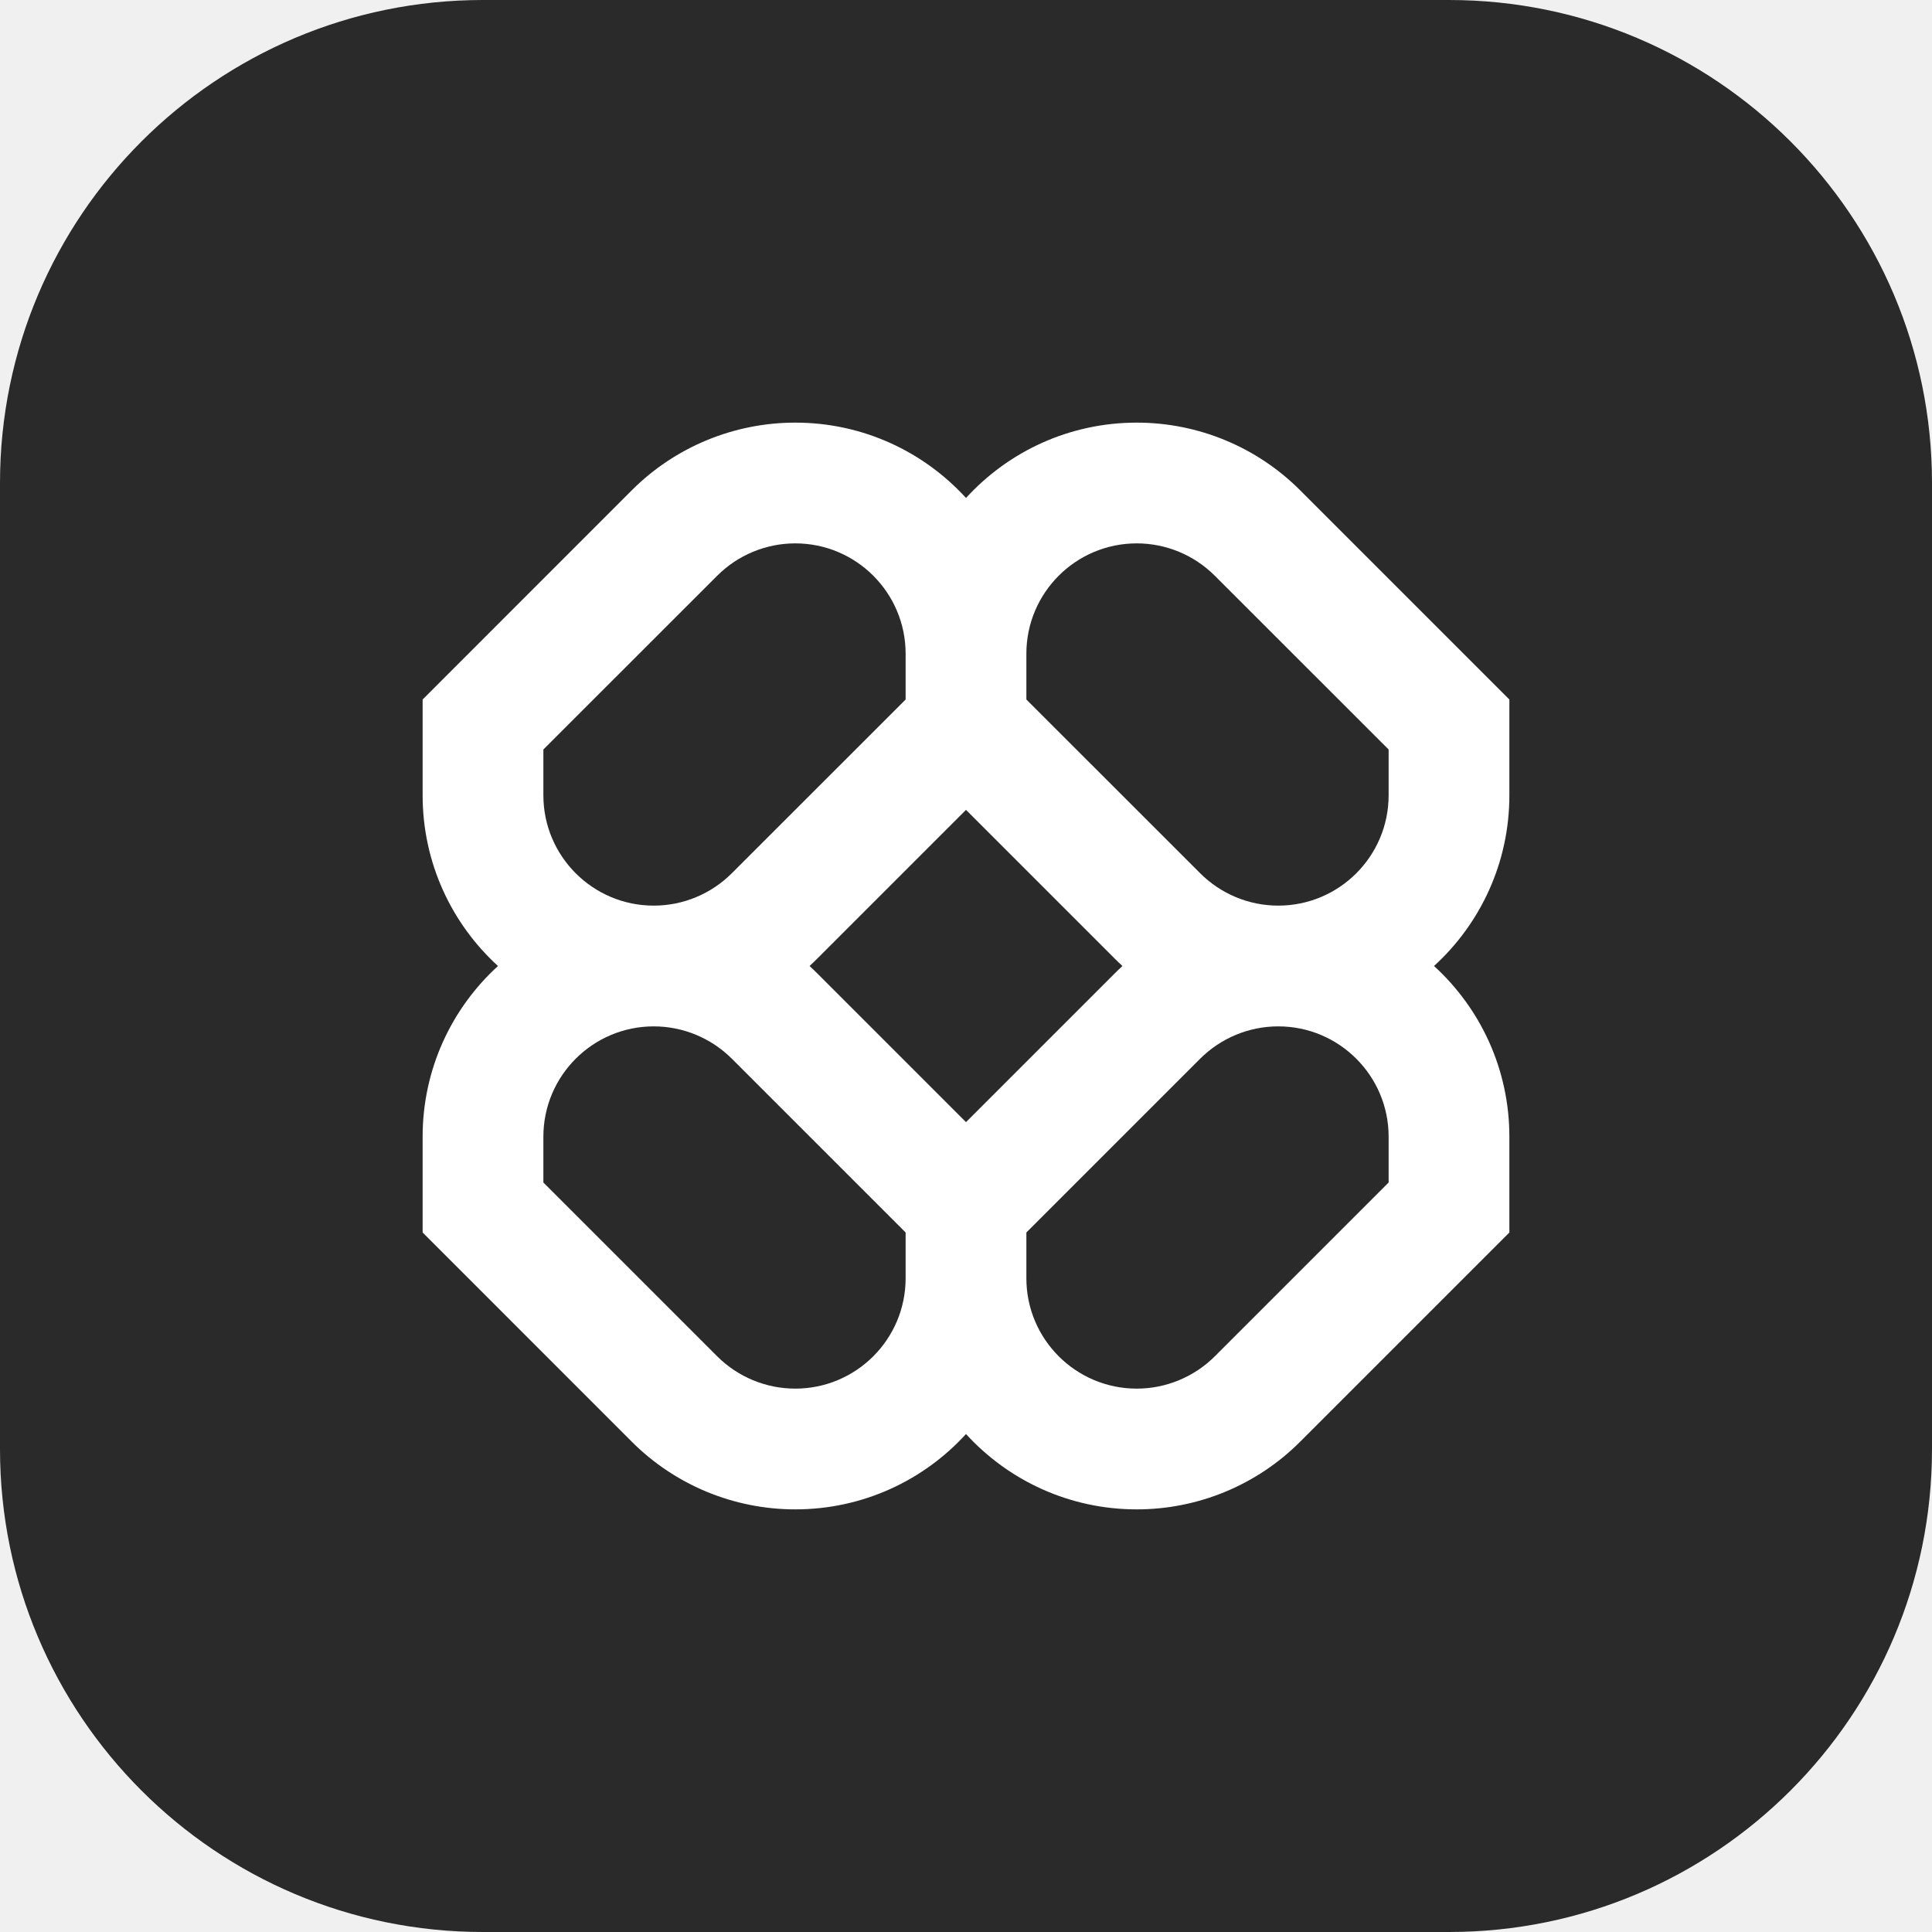
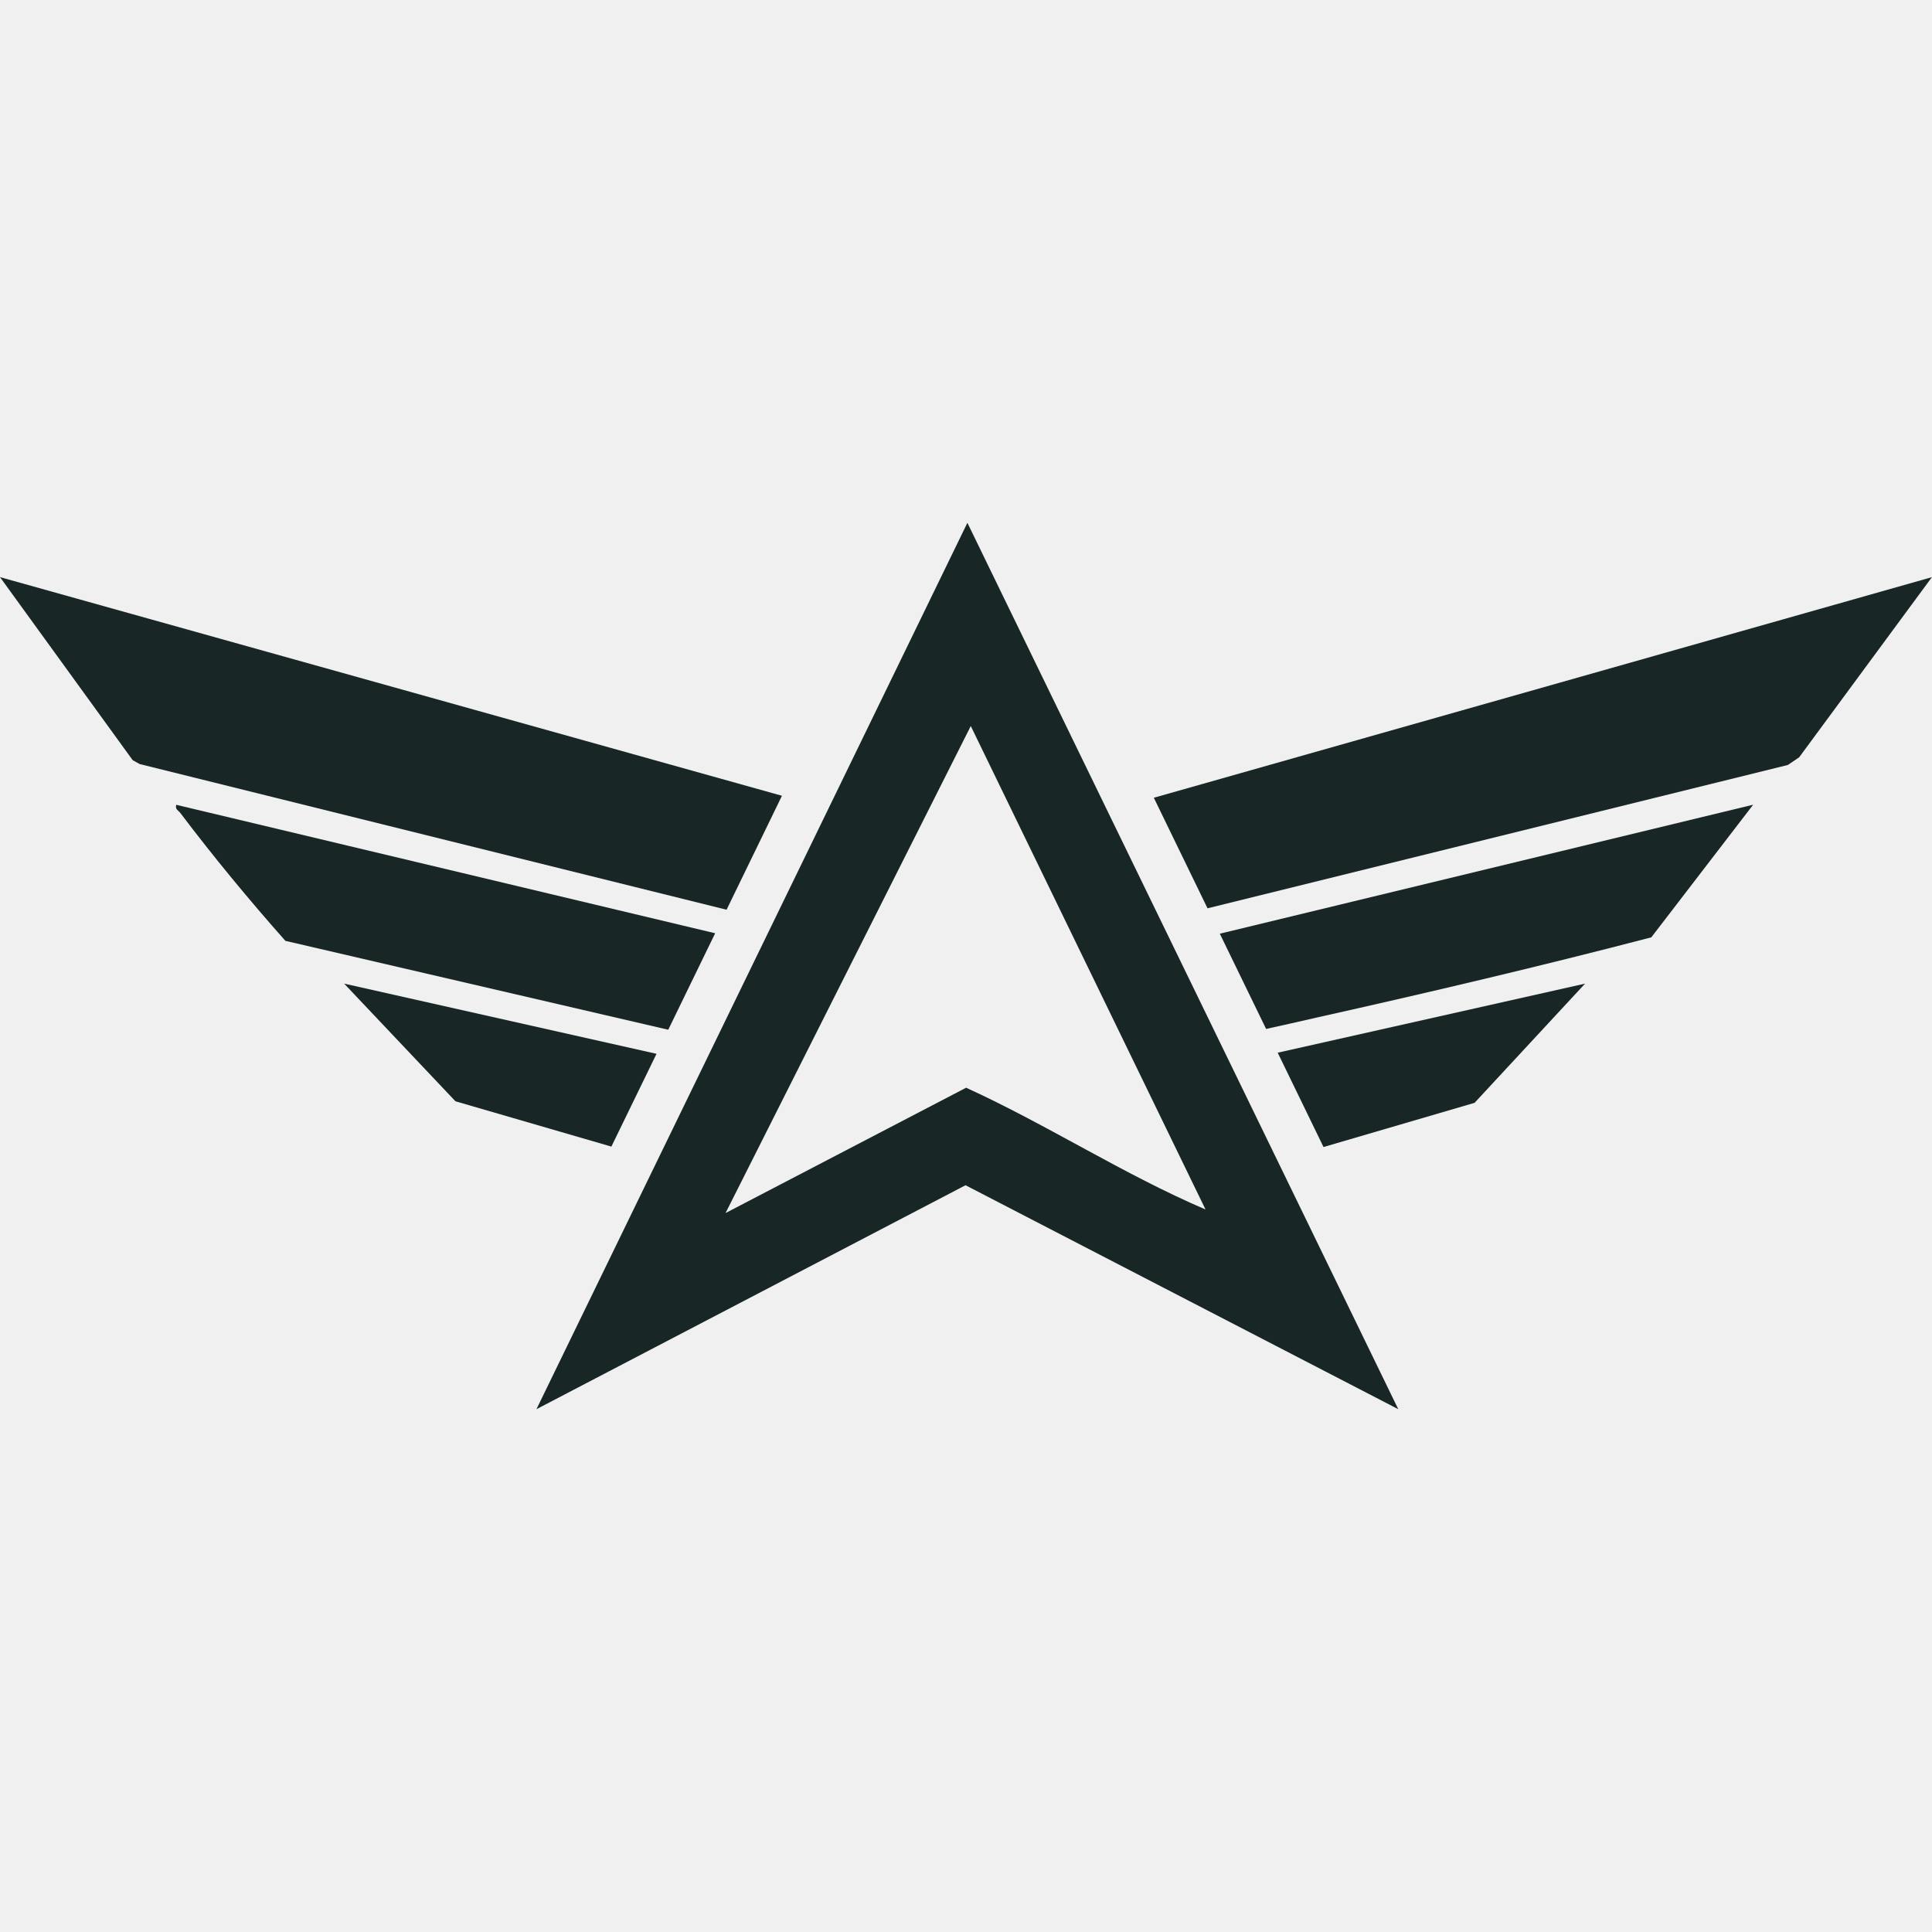
- <svg xmlns="http://www.w3.org/2000/svg" width="32" height="32" viewBox="4 1 32 32" fill="none">
-   <rect x="4" y="1" width="32" height="32" rx="8" fill="#2A2A2A" />
-   <path fill-rule="evenodd" clip-rule="evenodd" d="M17.172 8C16.156 8 15.182 8.403 14.464 9.121L11 12.586V14.172C11 15.292 11.481 16.3 12.248 17C11.481 17.7 11 18.708 11 19.828V21.414L14.464 24.879C15.182 25.597 16.156 26 17.172 26C18.292 26 19.3 25.519 20 24.752C20.7 25.519 21.708 26 22.828 26C23.844 26 24.818 25.597 25.535 24.879L29 21.414V19.828C29 18.708 28.519 17.7 27.752 17C28.519 16.3 29 15.292 29 14.172V12.586L25.535 9.121C24.818 8.403 23.844 8 22.828 8C21.708 8 20.7 8.481 20 9.248C19.3 8.481 18.292 8 17.172 8ZM22.591 17C22.548 16.961 22.506 16.92 22.465 16.879L20 14.414L17.535 16.879C17.494 16.92 17.452 16.961 17.409 17C17.452 17.039 17.494 17.08 17.535 17.121L20 19.586L22.465 17.121C22.506 17.08 22.548 17.039 22.591 17ZM21 21.414V22.172C21 23.181 21.819 24 22.828 24C23.313 24 23.778 23.807 24.121 23.465L27 20.586V19.828C27 18.819 26.181 18 25.172 18C24.687 18 24.222 18.193 23.879 18.535L21 21.414ZM19 21.414L16.121 18.535C15.778 18.193 15.313 18 14.828 18C13.819 18 13 18.819 13 19.828V20.586L15.879 23.465C16.222 23.807 16.687 24 17.172 24C18.181 24 19 23.181 19 22.172V21.414ZM19 11.828V12.586L16.121 15.464C15.778 15.807 15.313 16 14.828 16C13.819 16 13 15.181 13 14.172V13.414L15.879 10.536C16.222 10.193 16.687 10 17.172 10C18.181 10 19 10.819 19 11.828ZM23.879 15.464L21 12.586V11.828C21 10.819 21.819 10 22.828 10C23.313 10 23.778 10.193 24.121 10.536L27 13.414V14.172C27 15.181 26.181 16 25.172 16C24.687 16 24.222 15.807 23.879 15.464Z" fill="white" />
+ <svg xmlns="http://www.w3.org/2000/svg" viewBox="272.5 -147.50 1375 1375">
+   <style>path,polygon,polyline{fill:#182626}@media(prefers-color-scheme:dark){path,polygon,polyline{fill:#FCFFFA}}</style>
+   <path d="M960.99,224.58l-306.7,630.84,305.38-159.39,307.98,159.39L960.99,224.58ZM788.9,715.76l174.5-346.55,167.08,344.09c-58.61-25.13-112.38-60.15-170.37-86.68l-171.21,89.19v-.04Z" />
+   <polygon points="1647.45 263.24 1552.95 391.48 1544.91 396.93 1131.89 498.94 1093.67 420.26 1647.5 263.24 1647.45 263.24" />
+   <polygon points="829.01 418.85 789.6 499.95 371.88 396.27 366.92 393.5 272.5 263.24 829.01 418.85" />
+   <path d="M781.48,516.69l-33.39,68.67-272.48-63.26c-25.92-29.22-51.23-59.88-74.82-91.07-1.45-1.93-3.78-2.42-2.86-5.76l383.58,91.43h-.04Z" />
+   <path d="M1520.18,425.27l-72.45,94.33c-78.33,20.43-158.56,39.32-238.03,57.07-11.95,2.68-24.03,5.54-36.11,8.13l-32.95-67.79,379.5-91.78.04.04Z" />
+   <polygon points="739.74 602.5 707.62 668.53 596.65 636.28 517.43 552.54 739.74 602.5" />
+   <polyline points="1400.59 552.54 1321.95 637.38 1214.44 668.84 1181.84 601.7 1400.59 552.54" />
</svg>
